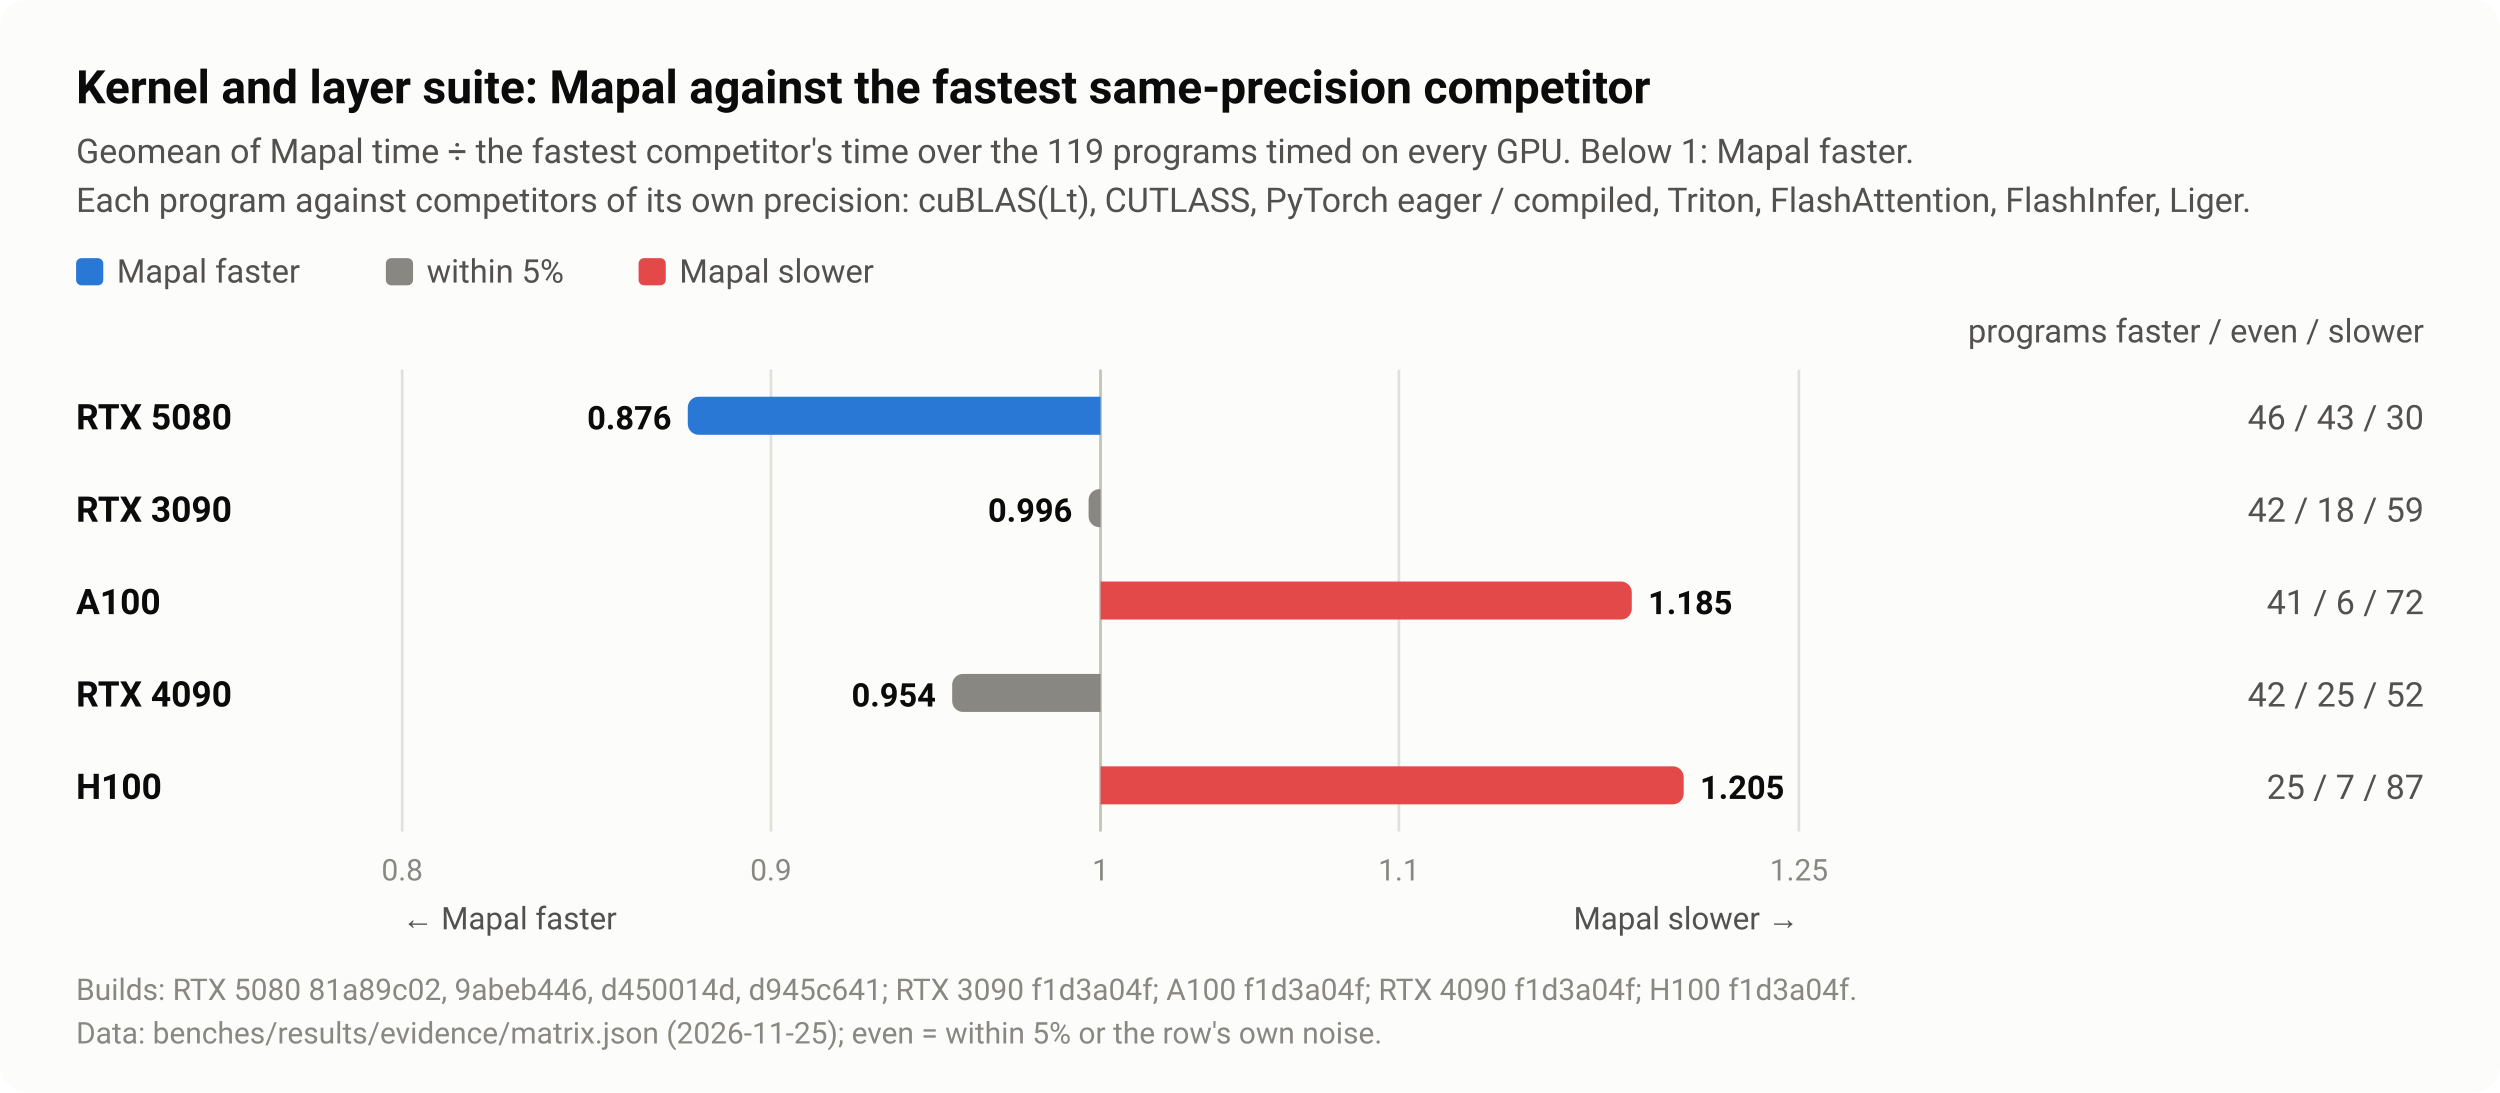
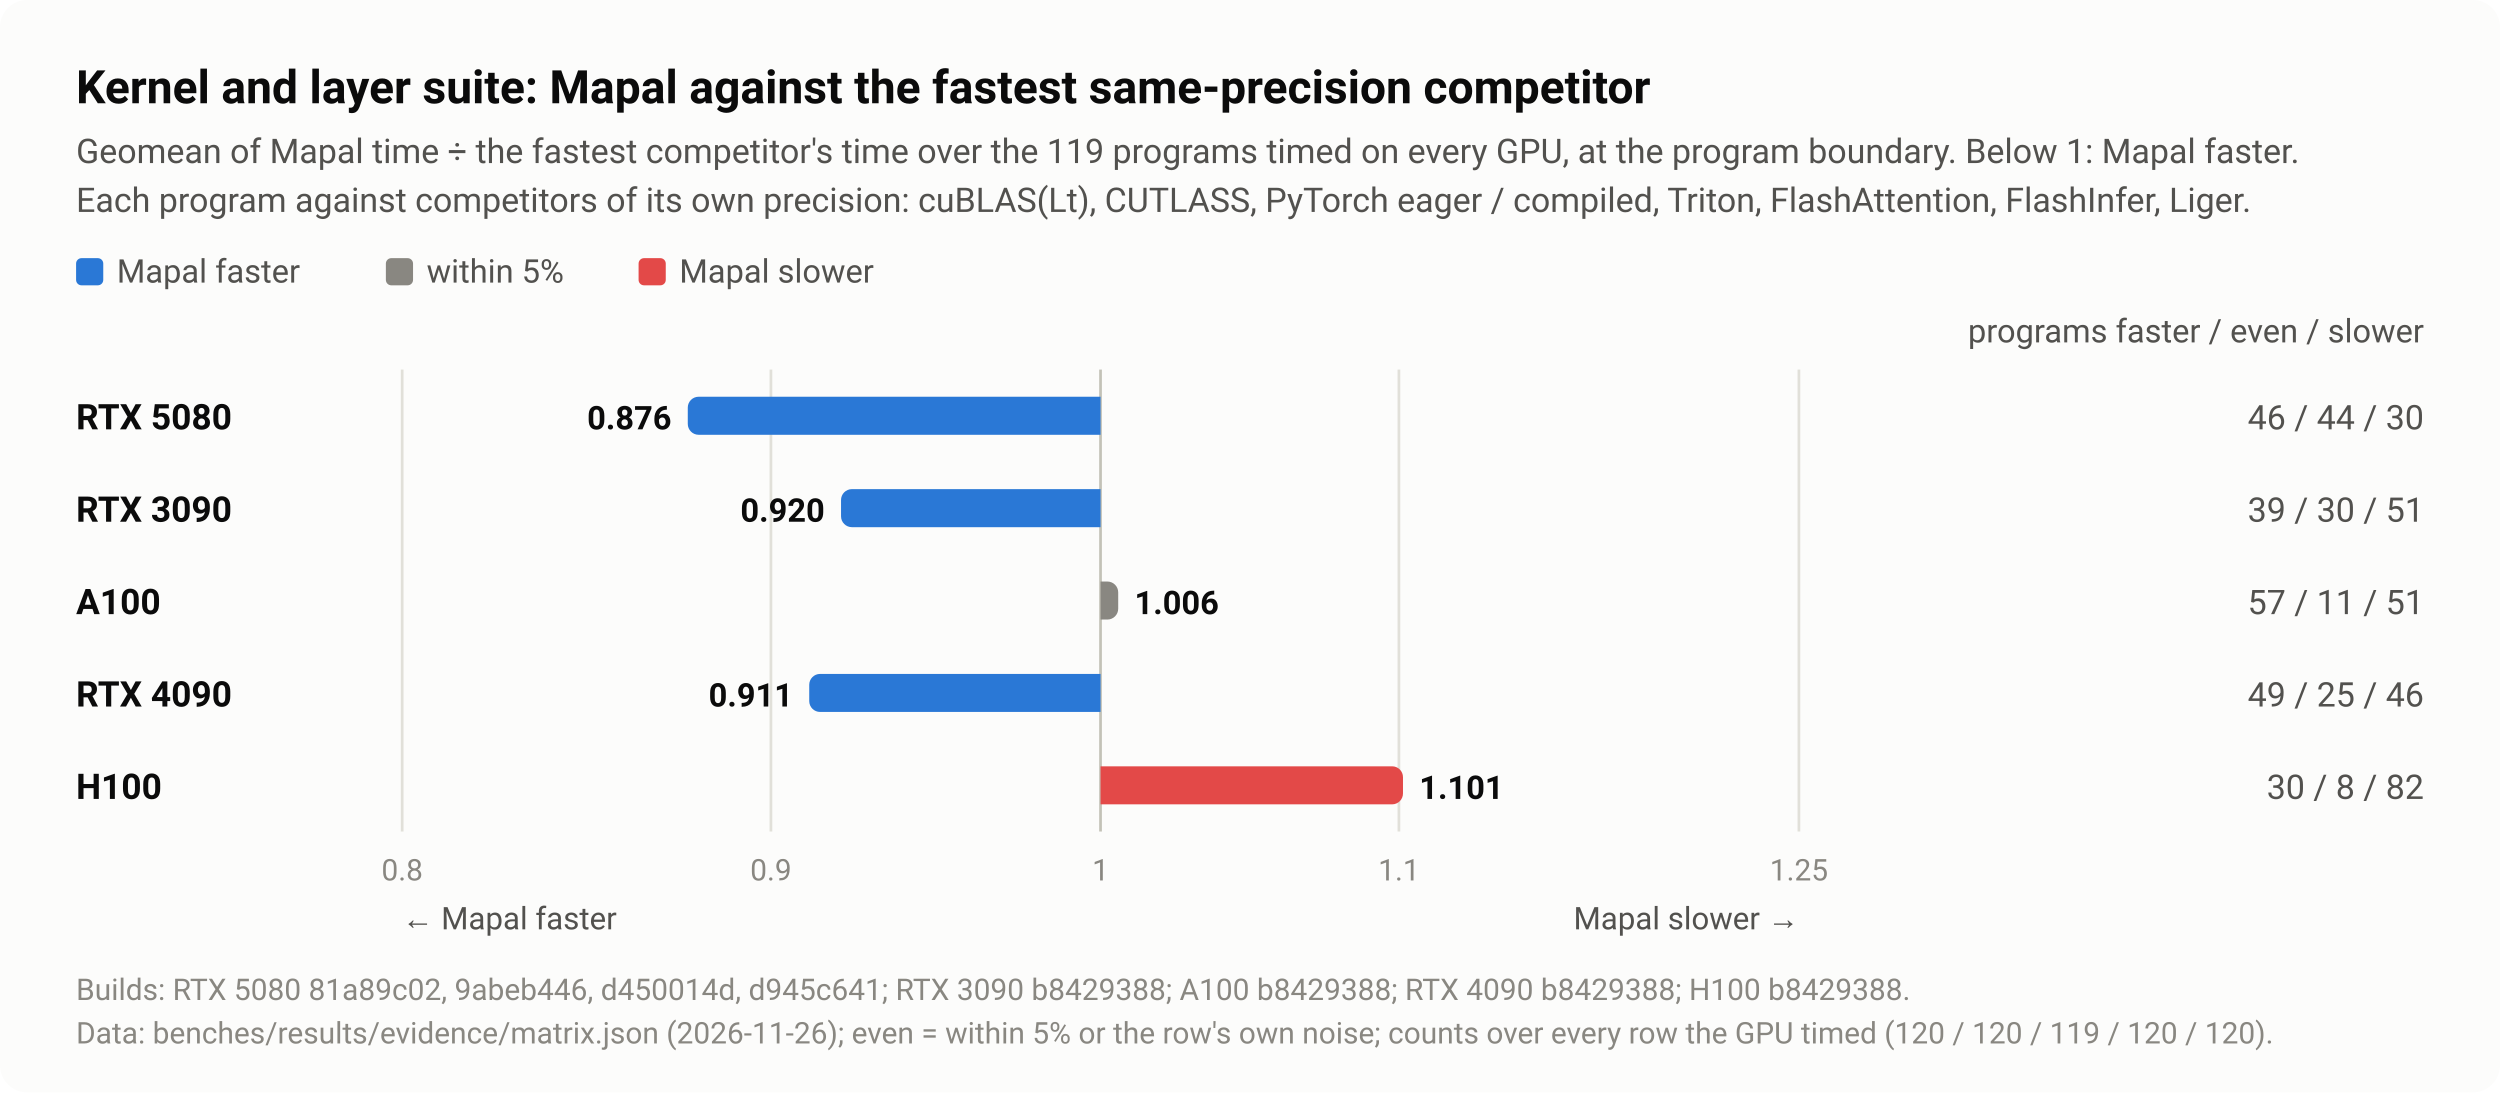
<svg xmlns="http://www.w3.org/2000/svg" width="920" height="402" viewBox="0 0 920 402" role="img" aria-labelledby="t d">
  <style>text { font-family: system-ui, -apple-system, 'Segoe UI', Roboto, 'Helvetica Neue', Arial, sans-serif; } .num { font-variant-numeric: tabular-nums; }</style>
  <rect width="920" height="402" rx="10" fill="#fcfcfb" />
  <text x="28.0" y="38.0" font-size="17" font-weight="600" fill="#0b0b0b" text-anchor="start">Kernel and layer suite: Mapal against the fastest same-precision competitor</text>
-   <text x="28.0" y="60.0" font-size="12.5" font-weight="400" fill="#52514e" text-anchor="start">Geomean of Mapal time ÷ the fastest competitor's time over the 119 programs timed on every GPU. Below 1: Mapal faster.</text>
+   <text x="28.0" y="60.0" font-size="12.5" font-weight="400" fill="#52514e" text-anchor="start">Geomean of Mapal time ÷ the fastest competitor's time over the 119 programs timed on every GPU, at the program boundary. Below 1: Mapal faster.</text>
  <text x="28.0" y="78.0" font-size="12.5" font-weight="400" fill="#52514e" text-anchor="start">Each program against competitors of its own precision: cuBLAS(Lt), CUTLASS, PyTorch eager / compiled, Triton, FlashAttention, FlashInfer, Liger.</text>
  <rect x="28.0" y="95.0" width="10.0" height="10.0" rx="2" fill="#2a78d6" />
  <text x="43.0" y="104.0" font-size="12" font-weight="400" fill="#52514e" text-anchor="start">Mapal faster</text>
  <rect x="142.0" y="95.0" width="10.0" height="10.0" rx="2" fill="#898781" />
  <text x="157.0" y="104.0" font-size="12" font-weight="400" fill="#52514e" text-anchor="start">within 5%</text>
  <rect x="235.0" y="95.0" width="10.0" height="10.0" rx="2" fill="#e34948" />
  <text x="250.0" y="104.0" font-size="12" font-weight="400" fill="#52514e" text-anchor="start">Mapal slower</text>
  <text x="892.0" y="126.0" font-size="12" font-weight="400" fill="#52514e" text-anchor="end">programs faster / even / slower</text>
  <line x1="148.0" y1="136.0" x2="148.0" y2="306.0" stroke="#e1e0d9" stroke-width="1" />
  <line x1="283.7" y1="136.0" x2="283.7" y2="306.0" stroke="#e1e0d9" stroke-width="1" />
  <line x1="405.0" y1="136.0" x2="405.0" y2="306.0" stroke="#c3c2b7" stroke-width="1" />
  <line x1="514.8" y1="136.0" x2="514.8" y2="306.0" stroke="#e1e0d9" stroke-width="1" />
  <line x1="662.0" y1="136.0" x2="662.0" y2="306.0" stroke="#e1e0d9" stroke-width="1" />
  <text x="28.0" y="158.0" font-size="13" font-weight="600" fill="#0b0b0b" text-anchor="start">RTX 5080</text>
  <path d="M405.0,146.0 H257.1 A4,4 0 0 0 253.1,150.0 V156.0 A4,4 0 0 0 257.1,160.0 H405.0 Z" fill="#2a78d6" />
  <text x="247.1" y="158.0" font-size="12" font-weight="600" fill="#0b0b0b" text-anchor="end" class="num">0.876</text>
-   <text x="892.0" y="158.0" font-size="12.5" font-weight="400" fill="#52514e" text-anchor="end" class="num">46 / 43 / 30</text>
+   <text x="892.0" y="158.0" font-size="12.5" font-weight="400" fill="#52514e" text-anchor="end" class="num">46 / 44 / 30</text>
  <text x="28.0" y="192.0" font-size="13" font-weight="600" fill="#0b0b0b" text-anchor="start">RTX 3090</text>
-   <path d="M405.0,180.0 H404.6 A4,4 0 0 0 400.6,184.0 V190.0 A4,4 0 0 0 404.6,194.0 H405.0 Z" fill="#898781" />
-   <text x="394.6" y="192.0" font-size="12" font-weight="600" fill="#0b0b0b" text-anchor="end" class="num">0.996</text>
-   <text x="892.0" y="192.0" font-size="12.5" font-weight="400" fill="#52514e" text-anchor="end" class="num">42 / 18 / 59</text>
+   <path d="M405.0,180.0 H313.5 A4,4 0 0 0 309.5,184.0 V190.0 A4,4 0 0 0 313.5,194.0 H405.0 Z" fill="#2a78d6" />
+   <text x="303.5" y="192.0" font-size="12" font-weight="600" fill="#0b0b0b" text-anchor="end" class="num">0.920</text>
+   <text x="892.0" y="192.0" font-size="12.5" font-weight="400" fill="#52514e" text-anchor="end" class="num">39 / 30 / 51</text>
  <text x="28.0" y="226.0" font-size="13" font-weight="600" fill="#0b0b0b" text-anchor="start">A100</text>
-   <path d="M405.0,214.0 H596.5 A4,4 0 0 1 600.5,218.0 V224.0 A4,4 0 0 1 596.5,228.0 H405.0 Z" fill="#e34948" />
-   <text x="606.5" y="226.0" font-size="12" font-weight="600" fill="#0b0b0b" text-anchor="start" class="num">1.185</text>
-   <text x="892.0" y="226.0" font-size="12.5" font-weight="400" fill="#52514e" text-anchor="end" class="num">41 / 6 / 72</text>
+   <path d="M405.0,214.0 H407.5 A4,4 0 0 1 411.5,218.0 V224.0 A4,4 0 0 1 407.5,228.0 H405.0 Z" fill="#898781" />
+   <text x="417.5" y="226.0" font-size="12" font-weight="600" fill="#0b0b0b" text-anchor="start" class="num">1.006</text>
+   <text x="892.0" y="226.0" font-size="12.5" font-weight="400" fill="#52514e" text-anchor="end" class="num">57 / 11 / 51</text>
  <text x="28.0" y="260.0" font-size="13" font-weight="600" fill="#0b0b0b" text-anchor="start">RTX 4090</text>
-   <path d="M405.0,248.0 H354.4 A4,4 0 0 0 350.4,252.0 V258.0 A4,4 0 0 0 354.4,262.0 H405.0 Z" fill="#898781" />
-   <text x="344.4" y="260.0" font-size="12" font-weight="600" fill="#0b0b0b" text-anchor="end" class="num">0.954</text>
-   <text x="892.0" y="260.0" font-size="12.5" font-weight="400" fill="#52514e" text-anchor="end" class="num">42 / 25 / 52</text>
+   <path d="M405.0,248.0 H301.8 A4,4 0 0 0 297.8,252.0 V258.0 A4,4 0 0 0 301.8,262.0 H405.0 Z" fill="#2a78d6" />
+   <text x="291.8" y="260.0" font-size="12" font-weight="600" fill="#0b0b0b" text-anchor="end" class="num">0.911</text>
+   <text x="892.0" y="260.0" font-size="12.5" font-weight="400" fill="#52514e" text-anchor="end" class="num">49 / 25 / 46</text>
  <text x="28.0" y="294.0" font-size="13" font-weight="600" fill="#0b0b0b" text-anchor="start">H100</text>
-   <path d="M405.0,282.0 H615.6 A4,4 0 0 1 619.6,286.0 V292.0 A4,4 0 0 1 615.6,296.0 H405.0 Z" fill="#e34948" />
-   <text x="625.6" y="294.0" font-size="12" font-weight="600" fill="#0b0b0b" text-anchor="start" class="num">1.205</text>
-   <text x="892.0" y="294.0" font-size="12.5" font-weight="400" fill="#52514e" text-anchor="end" class="num">25 / 7 / 87</text>
+   <path d="M405.0,282.0 H512.3 A4,4 0 0 1 516.3,286.0 V292.0 A4,4 0 0 1 512.3,296.0 H405.0 Z" fill="#e34948" />
+   <text x="522.3" y="294.0" font-size="12" font-weight="600" fill="#0b0b0b" text-anchor="start" class="num">1.101</text>
+   <text x="892.0" y="294.0" font-size="12.5" font-weight="400" fill="#52514e" text-anchor="end" class="num">30 / 8 / 82</text>
  <text x="148.0" y="324.0" font-size="11" font-weight="400" fill="#898781" text-anchor="middle" class="num">0.8</text>
  <text x="283.7" y="324.0" font-size="11" font-weight="400" fill="#898781" text-anchor="middle" class="num">0.9</text>
  <text x="405.0" y="324.0" font-size="11" font-weight="400" fill="#898781" text-anchor="middle" class="num">1</text>
  <text x="514.8" y="324.0" font-size="11" font-weight="400" fill="#898781" text-anchor="middle" class="num">1.1</text>
  <text x="662.0" y="324.0" font-size="11" font-weight="400" fill="#898781" text-anchor="middle" class="num">1.25</text>
  <text x="148.0" y="342.0" font-size="11.5" font-weight="400" fill="#52514e" text-anchor="start">← Mapal faster</text>
  <text x="662.0" y="342.0" font-size="11.5" font-weight="400" fill="#52514e" text-anchor="end">Mapal slower →</text>
-   <text x="28.0" y="368.0" font-size="11" font-weight="400" fill="#898781" text-anchor="start">Builds: RTX 5080 81a89c02, 9abeb446, d450014d, d945c641; RTX 3090 f1d3a04f; A100 f1d3a04f; RTX 4090 f1d3a04f; H100 f1d3a04f.</text>
-   <text x="28.0" y="384.0" font-size="11" font-weight="400" fill="#898781" text-anchor="start">Data: benches/results/evidence/matrix.json (2026-11-25); even = within 5% or the row's own noise.</text>
+   <text x="28.0" y="368.0" font-size="11" font-weight="400" fill="#898781" text-anchor="start">Builds: RTX 5080 81a89c02, 9abeb446, d450014d, d945c641; RTX 3090 b8429388; A100 b8429388; RTX 4090 b8429388; H100 b8429388.</text>
+   <text x="28.0" y="384.0" font-size="11" font-weight="400" fill="#898781" text-anchor="start">Data: benches/results/evidence/matrix.json (2026-11-26); even = within 5% or the row's own noise; counts over every row the GPU timed (120 / 120 / 119 / 120 / 120).</text>
</svg>
